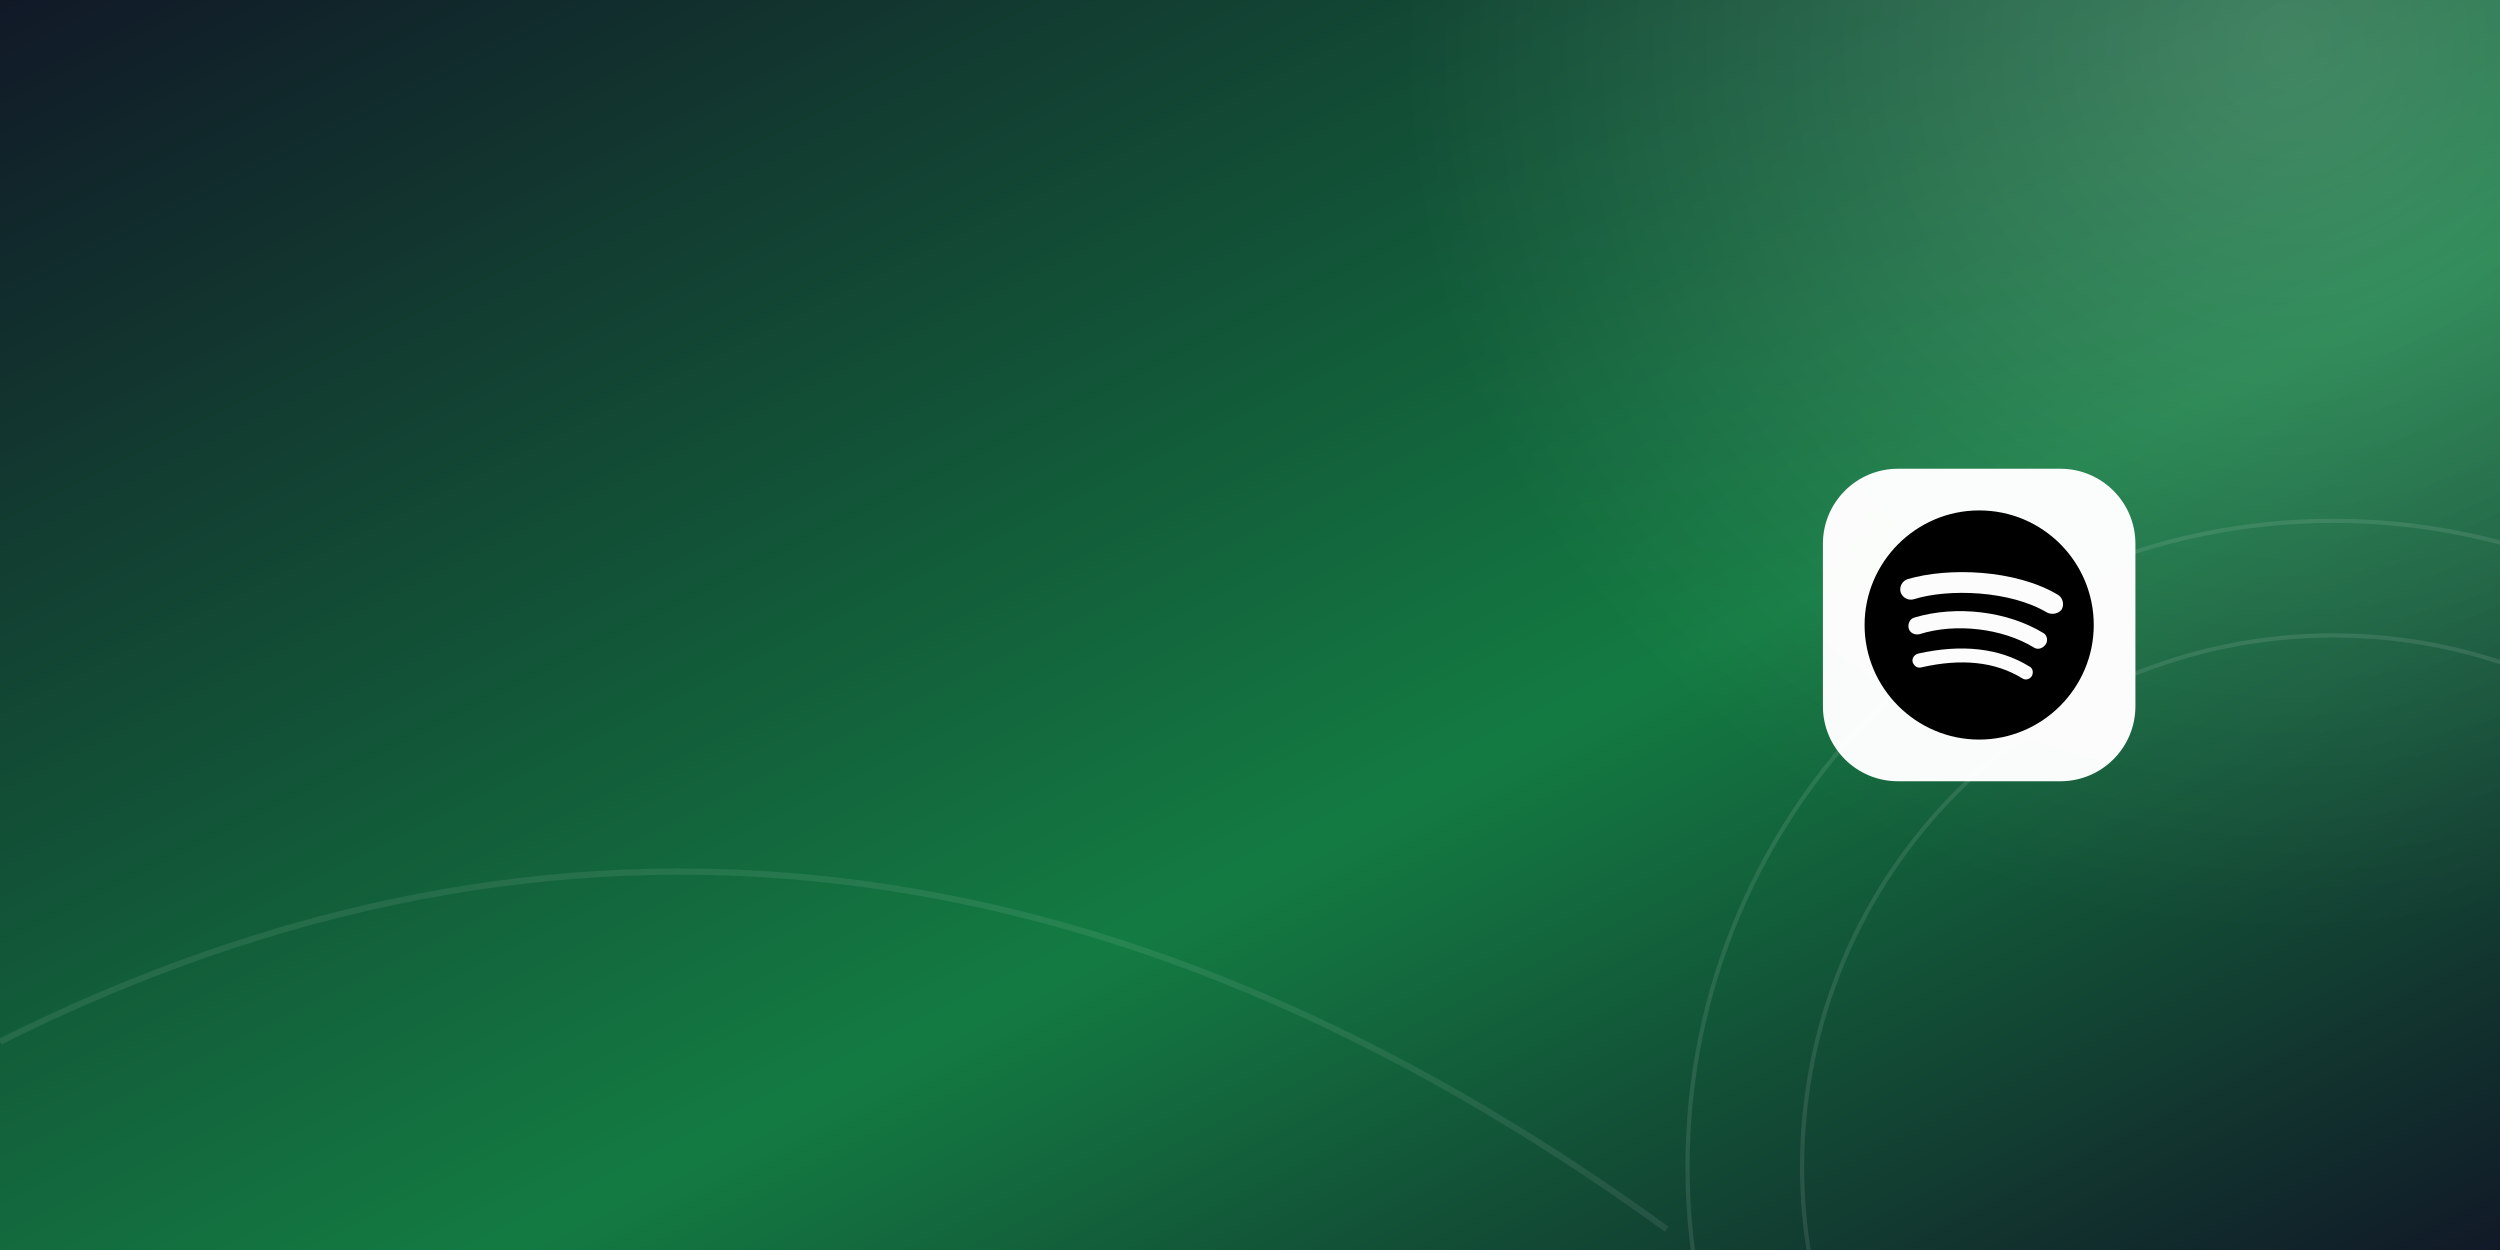
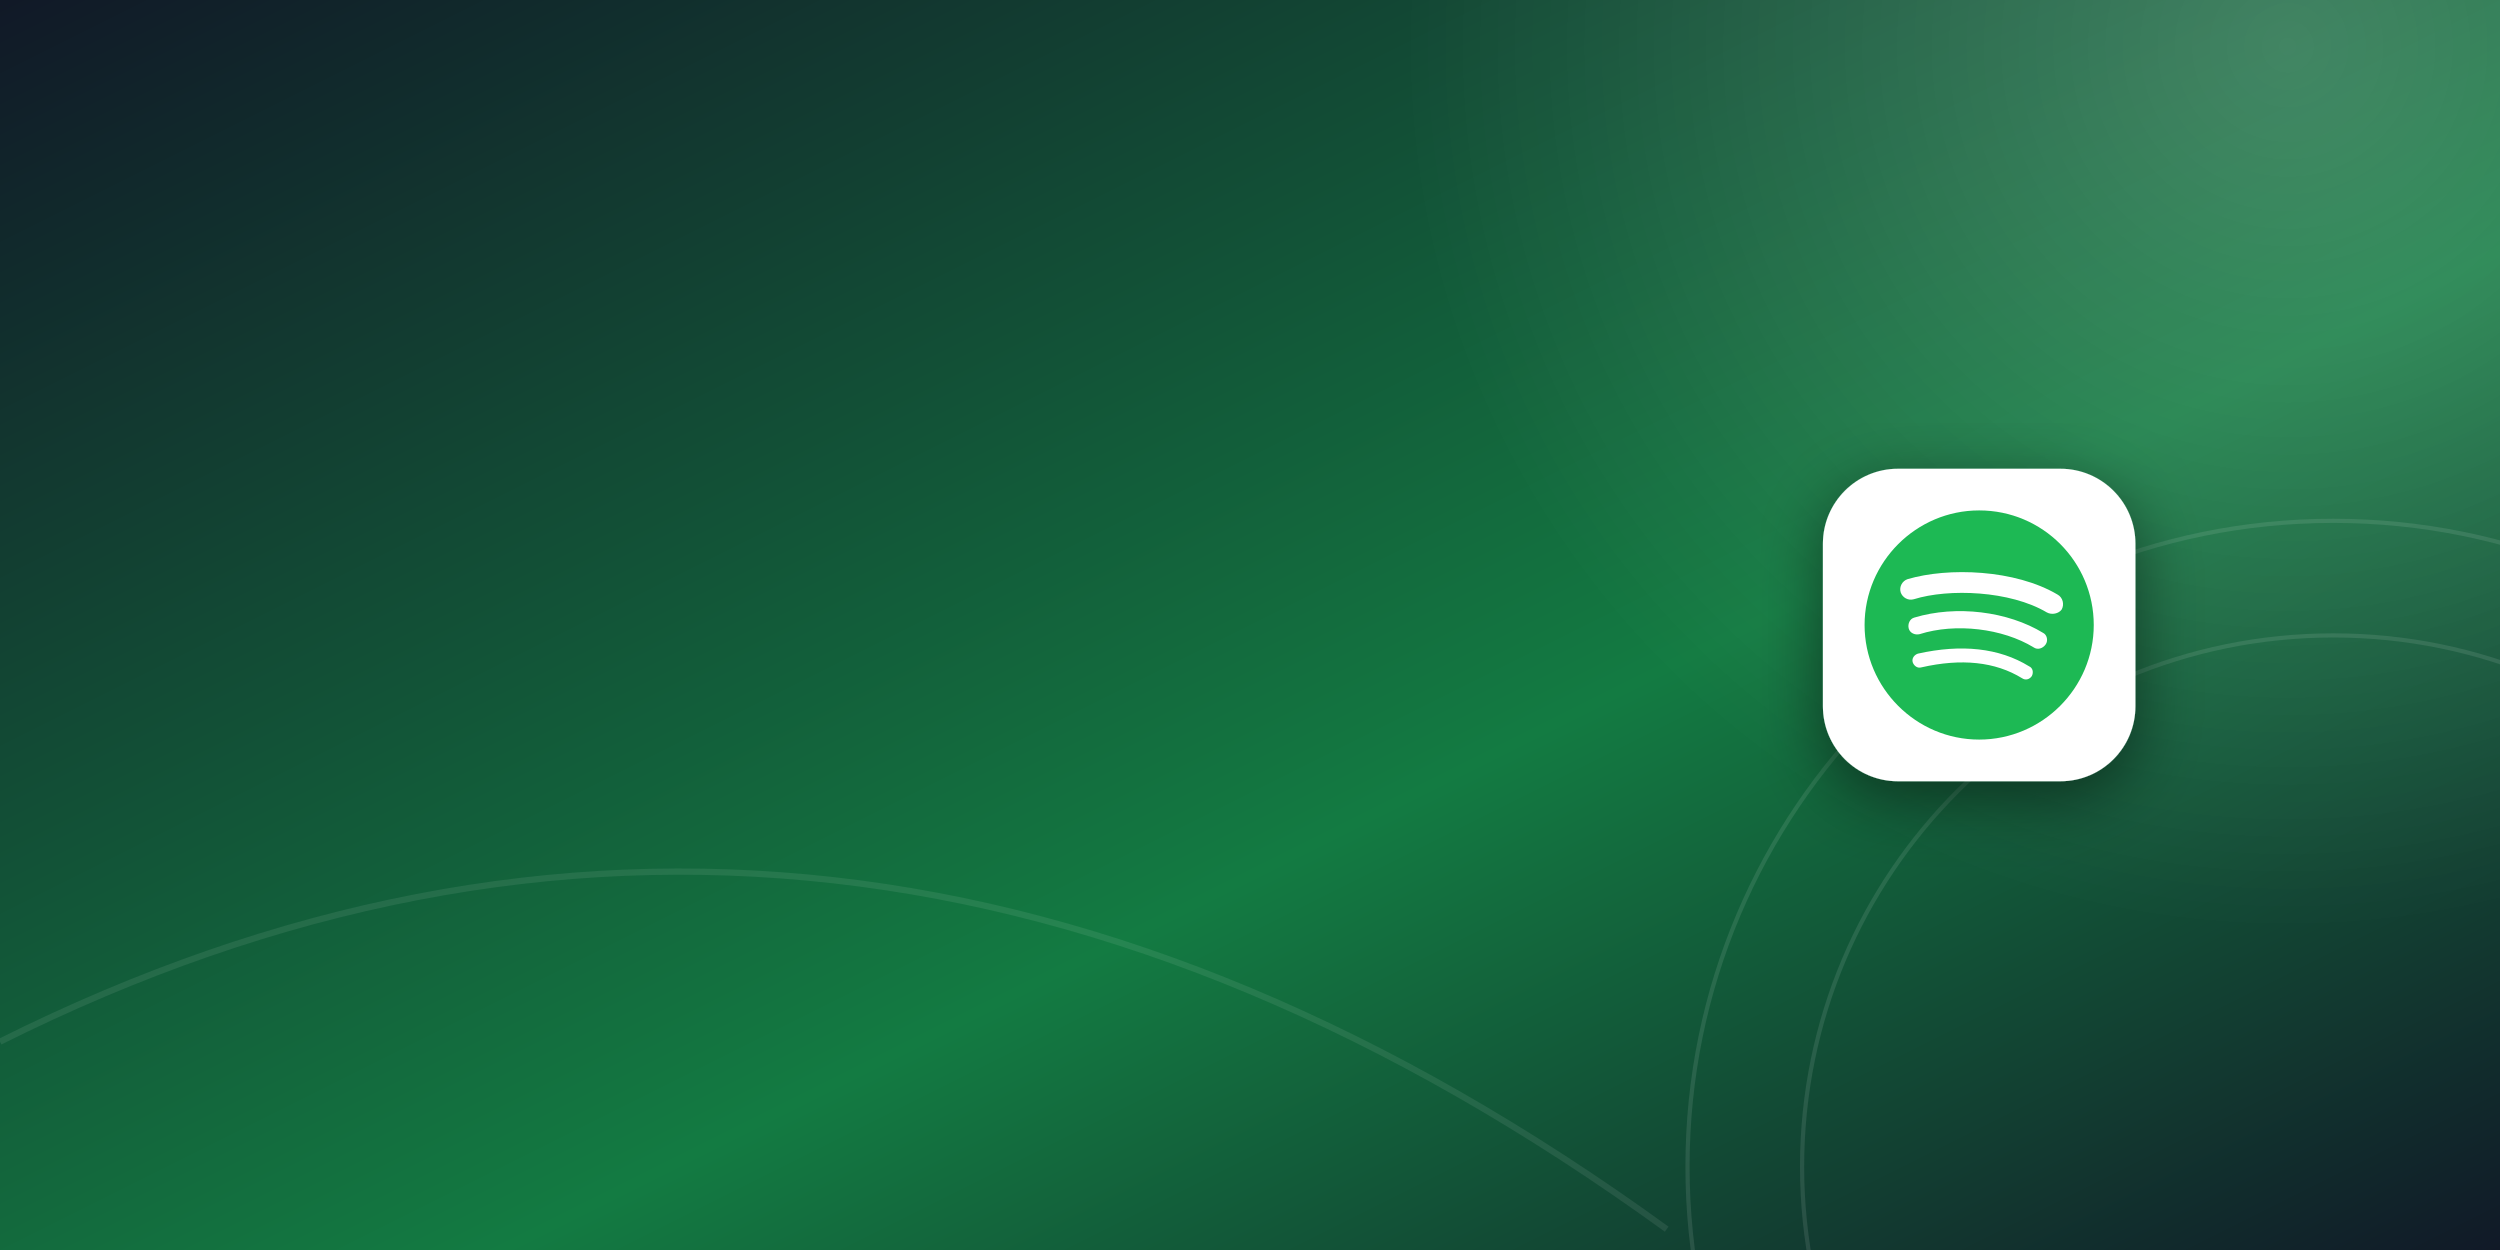
<svg xmlns="http://www.w3.org/2000/svg" width="1200" height="600" viewBox="0 0 1200 600" role="img" aria-labelledby="title">
  <defs>
    <linearGradient id="base" x2="1" y2="1">
      <stop stop-color="#111827" />
      <stop offset=".6" stop-color="#137b42" />
      <stop offset="1" stop-color="#111827" />
    </linearGradient>
    <radialGradient id="shine">
      <stop stop-color="#ffffff" stop-opacity=".2" />
      <stop offset="1" stop-color="#ffffff" stop-opacity="0" />
    </radialGradient>
+     <filter id="bShad" x="-20%" y="-20%" width="150%" height="150%">
+       <feDropShadow dx="0" dy="8" stdDeviation="16" flood-color="#000000" flood-opacity="0.5" />
+     </filter>
  </defs>
  <rect width="1200" height="600" fill="url(#base)" />
  <circle cx="1100" cy="20" r="430" fill="url(#shine)" />
  <circle cx="1120" cy="560" r="310" fill="none" stroke="#fff" stroke-opacity=".1" stroke-width="2" />
  <circle cx="1120" cy="560" r="255" fill="none" stroke="#fff" stroke-opacity=".1" stroke-width="2" />
  <path d="M0 500 Q400 300 800 590" fill="none" stroke="#fff" stroke-opacity=".08" stroke-width="3" />
-   <rect x="875" y="225" width="150" height="150" rx="36" fill="#ffffff" fill-opacity="0.98" />
+   <rect x="875" y="225" width="150" height="150" rx="36" fill="#ffffff" filter="url(#bShad)" />
  <svg x="895" y="245" width="110" height="110" viewBox="0 0 24 24">
-     <path d="M12 0C5.4 0 0 5.4 0 12s5.4 12 12 12 12-5.4 12-12S18.66 0 12 0zm5.521 17.34c-.24.359-.66.48-1.021.24-2.82-1.74-6.36-2.101-10.561-1.141-.418.122-.779-.179-.899-.539-.12-.421.18-.78.54-.9 4.56-1.021 8.52-.6 11.64 1.32.42.18.479.659.301 1.02zm1.44-3.3c-.301.42-.841.6-1.262.3-3.239-1.98-8.159-2.58-11.939-1.38-.479.12-1.02-.12-1.14-.6-.12-.48.12-1.021.6-1.141C9.6 9.9 15 10.561 18.72 12.84c.361.181.54.78.241 1.2zm.12-3.36C15.24 8.4 8.82 8.16 5.16 9.301c-.6.179-1.2-.181-1.38-.721-.18-.601.18-1.2.72-1.381 4.26-1.26 11.28-1.02 15.721 1.621.539.3.719 1.02.419 1.56-.299.421-1.02.599-1.559.3z" />
+     <path fill="#1db954" d="M12 0C5.4 0 0 5.4 0 12s5.4 12 12 12 12-5.4 12-12S18.66 0 12 0zm5.521 17.34c-.24.359-.66.48-1.021.24-2.82-1.74-6.36-2.101-10.561-1.141-.418.122-.779-.179-.899-.539-.12-.421.18-.78.54-.9 4.56-1.021 8.52-.6 11.64 1.32.42.18.479.659.301 1.02zm1.44-3.3c-.301.42-.841.6-1.262.3-3.239-1.98-8.159-2.58-11.939-1.38-.479.12-1.02-.12-1.14-.6-.12-.48.12-1.021.6-1.141C9.6 9.9 15 10.561 18.72 12.84c.361.181.54.78.241 1.2zm.12-3.36C15.24 8.4 8.82 8.16 5.16 9.301c-.6.179-1.2-.181-1.38-.721-.18-.601.18-1.2.72-1.381 4.26-1.26 11.28-1.02 15.721 1.621.539.3.719 1.02.419 1.56-.299.421-1.02.599-1.559.3z" />
  </svg>
</svg>
